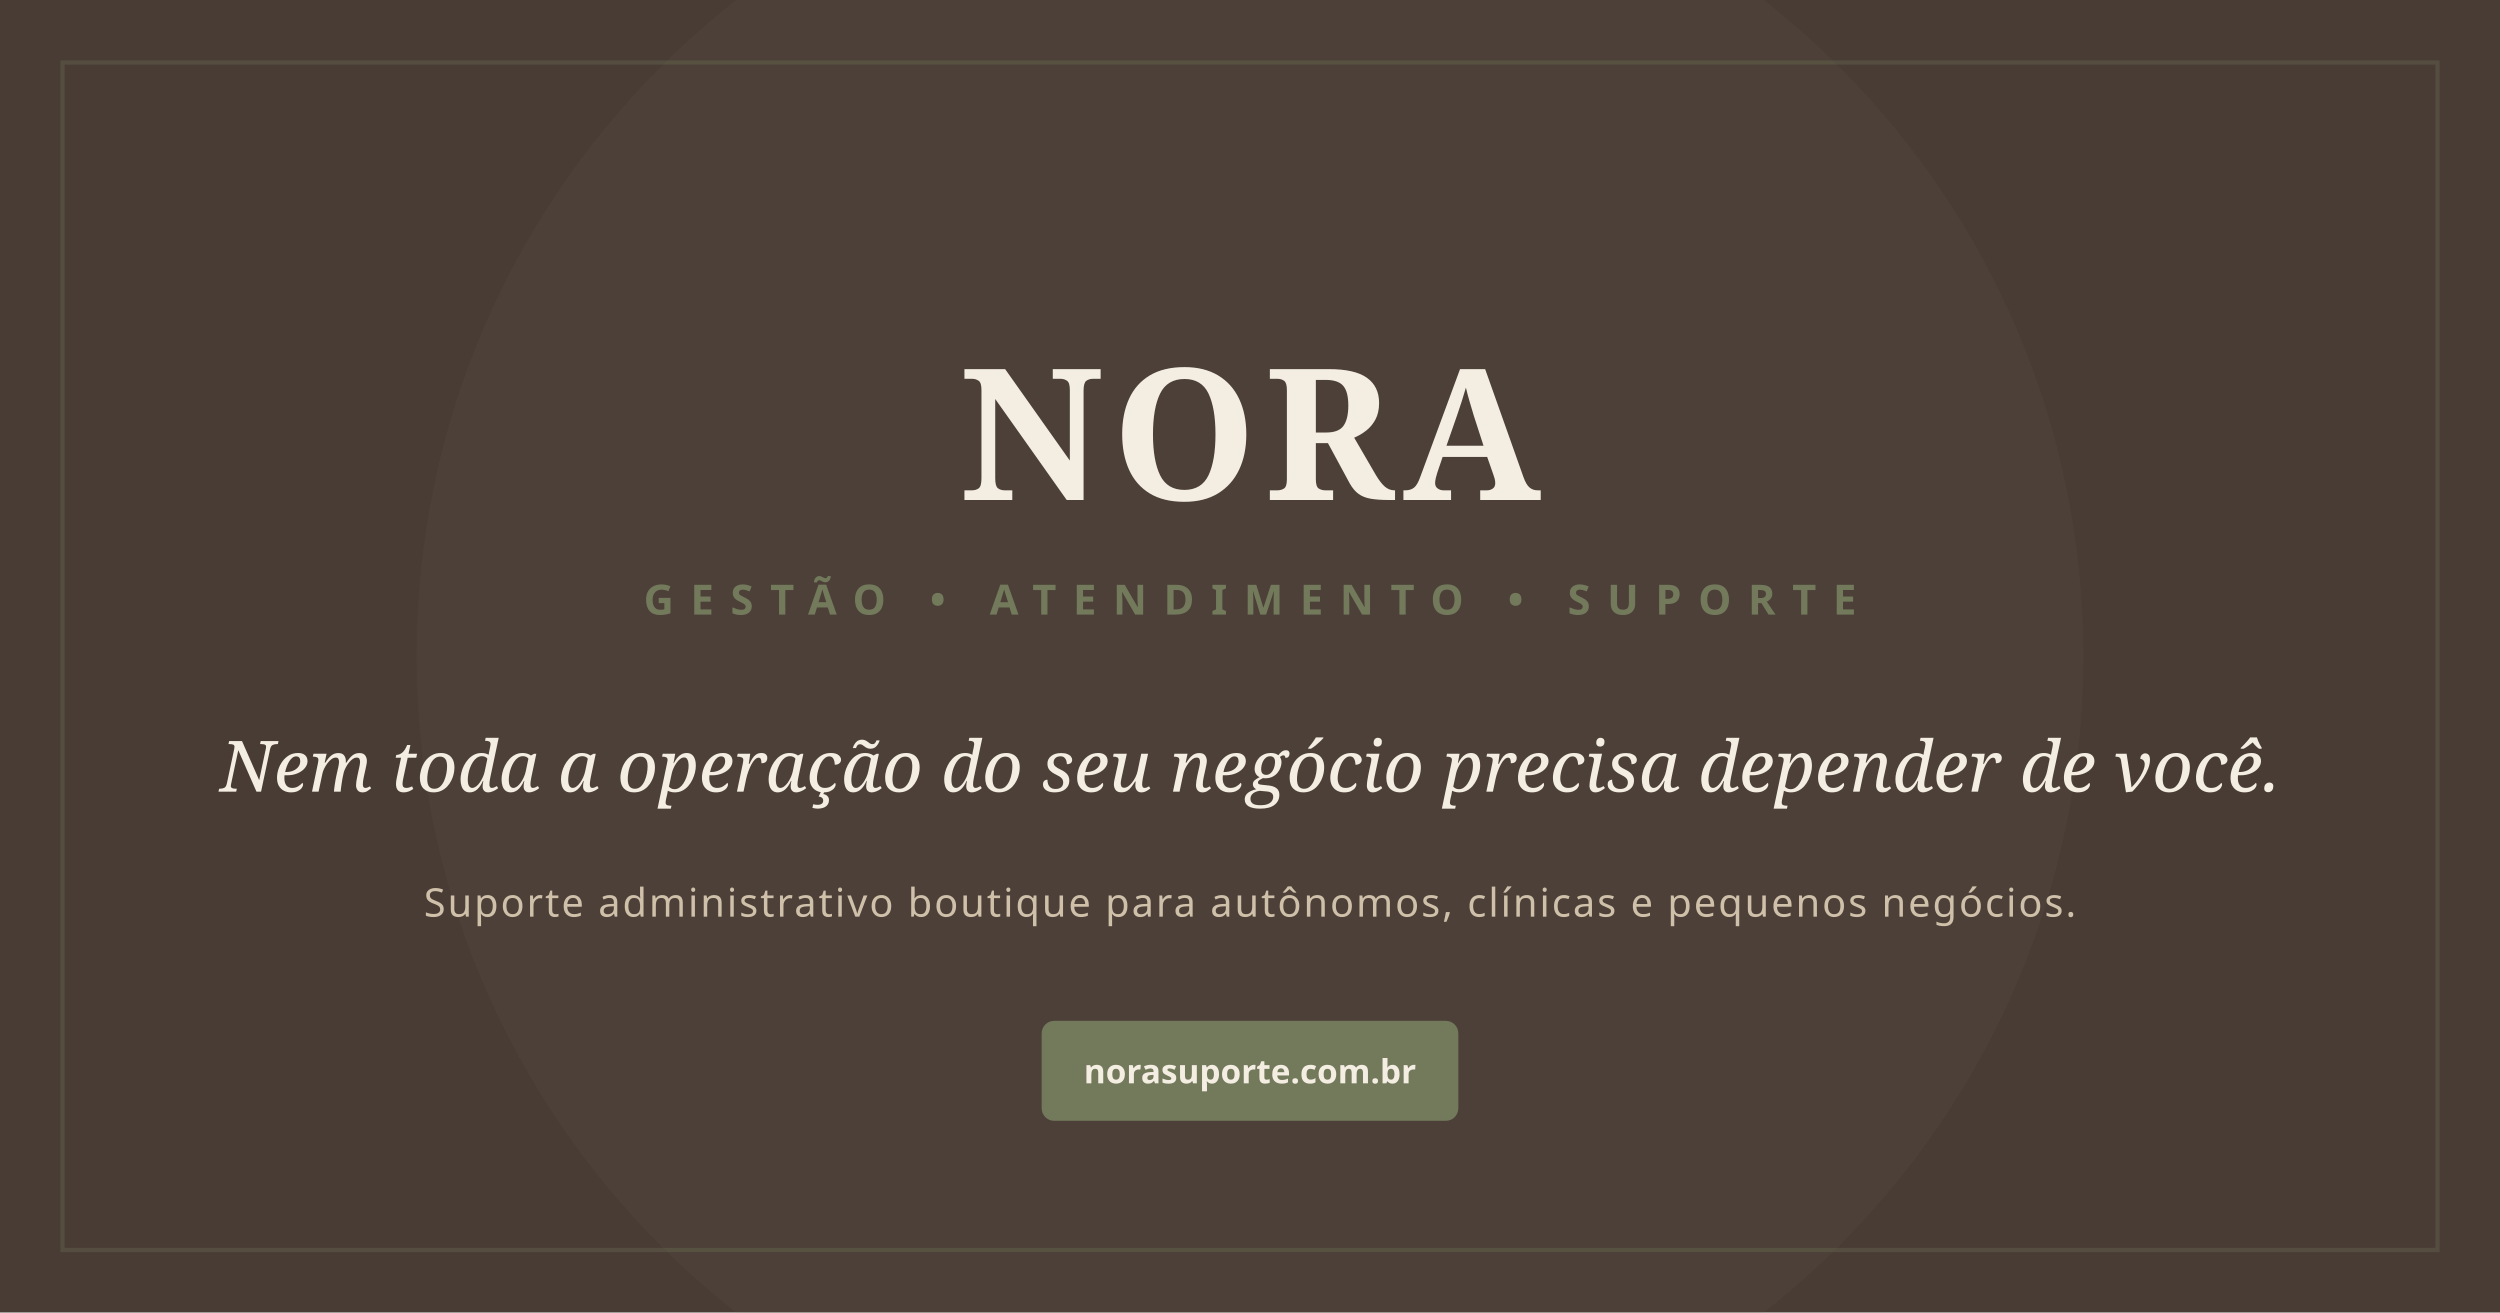
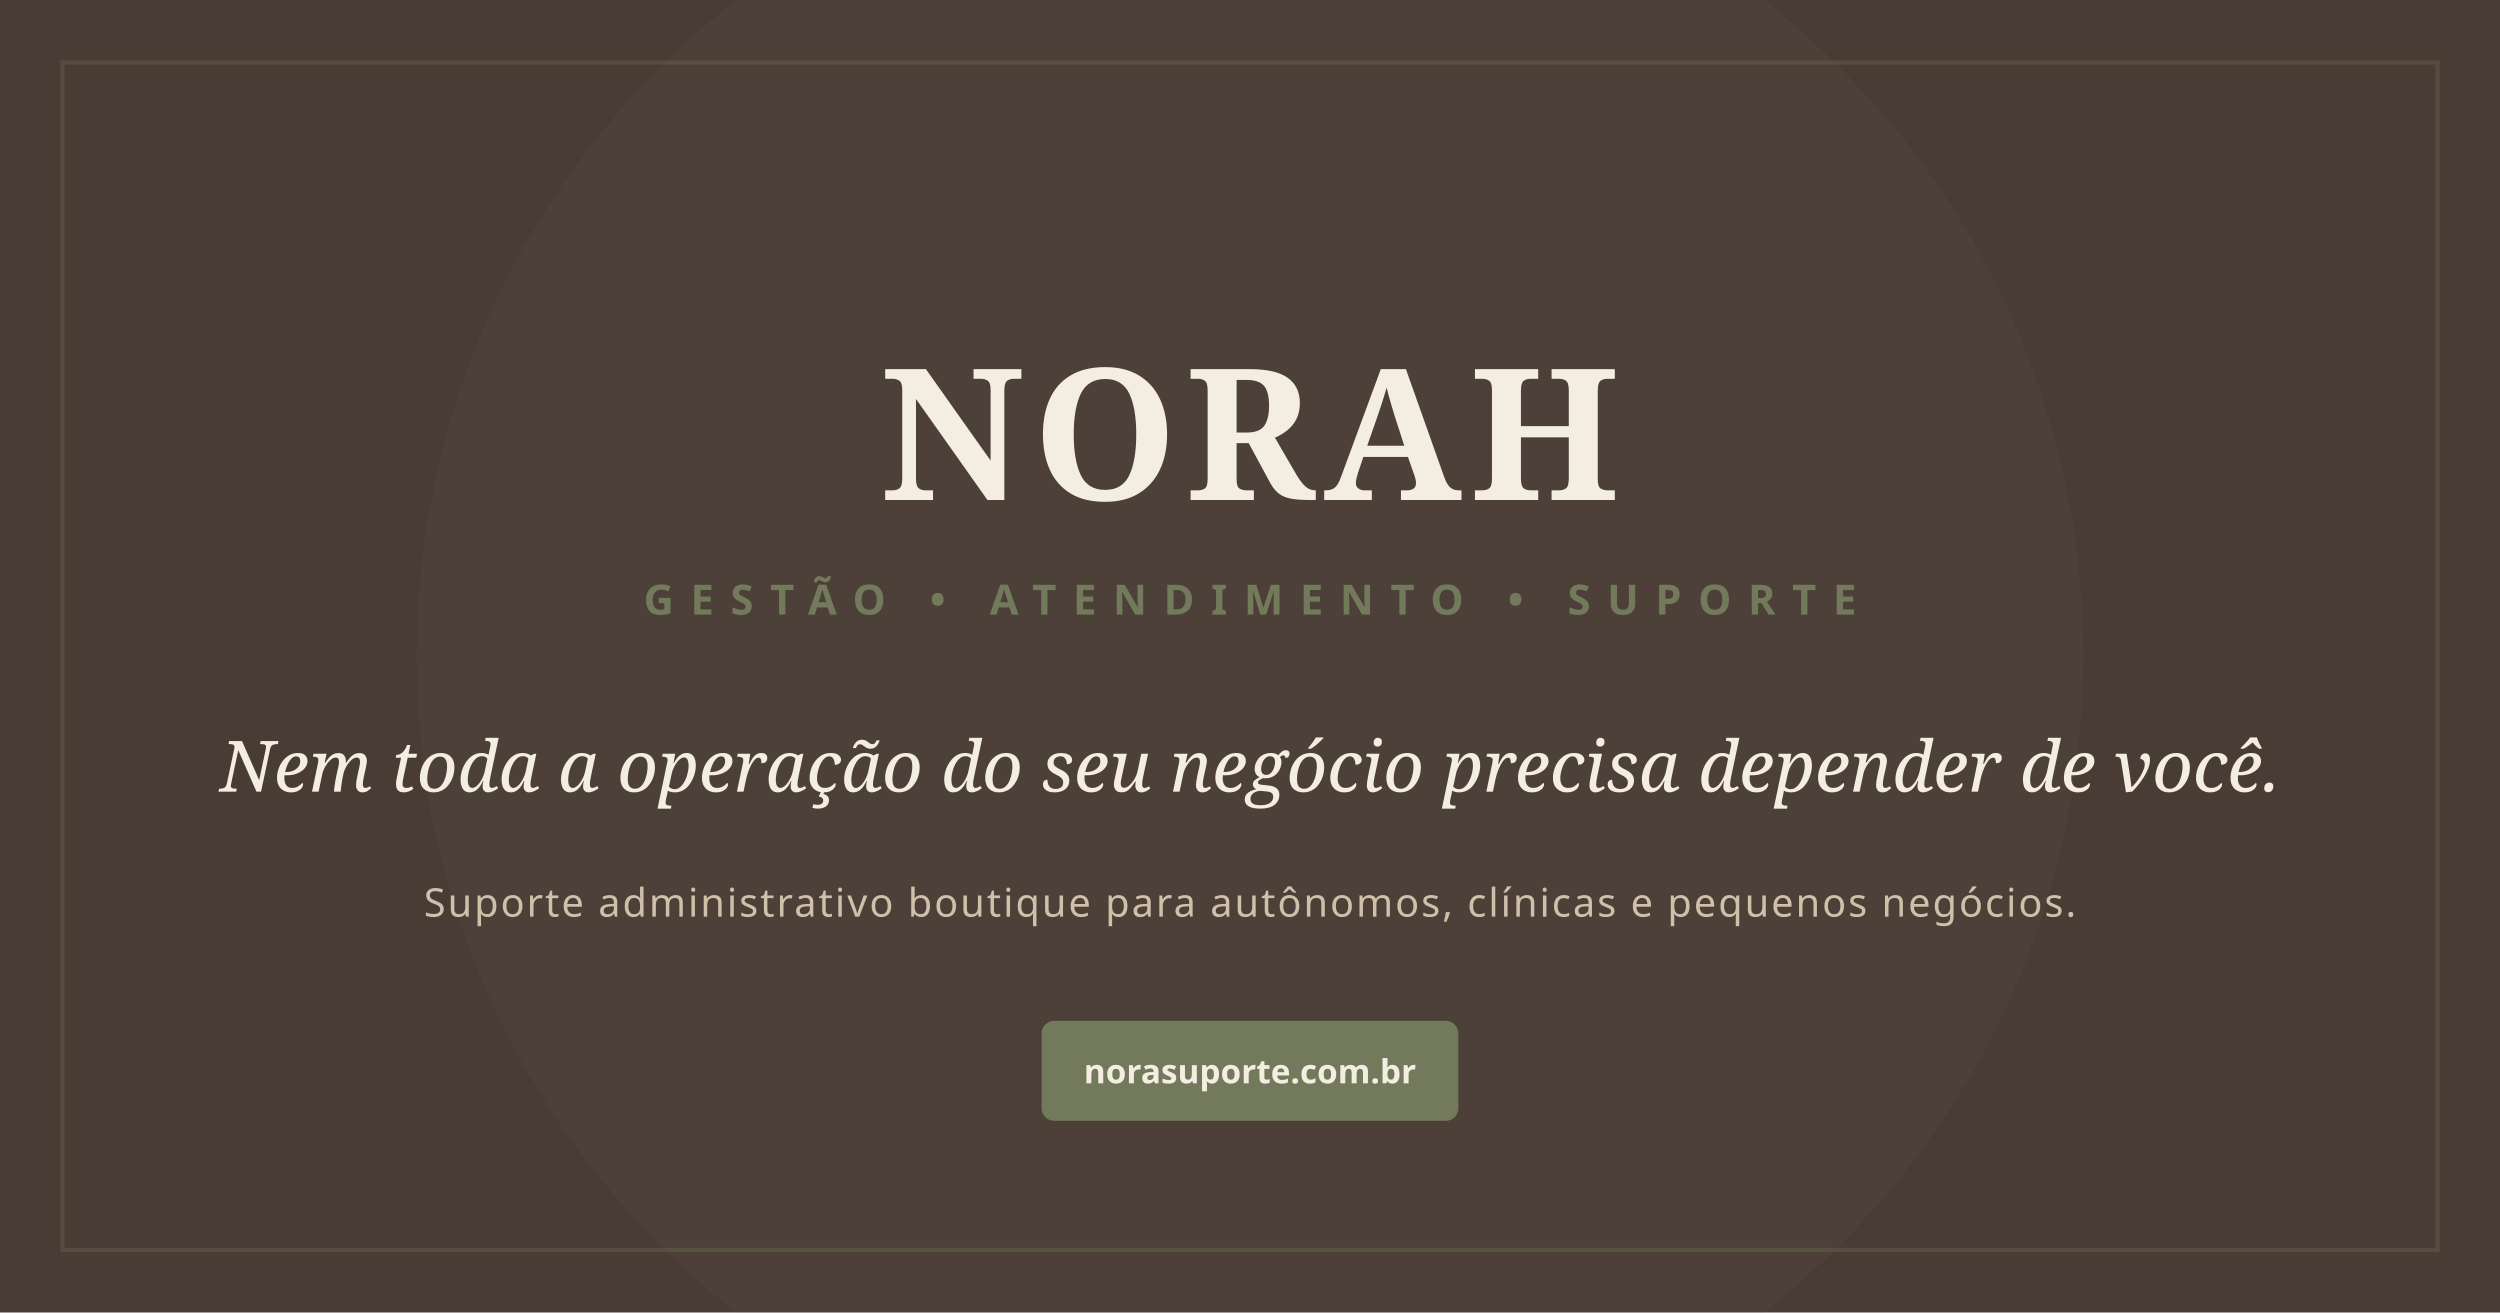
<svg xmlns="http://www.w3.org/2000/svg" viewBox="0 0 1200 630" width="1200" height="630" fill="none">
  <rect width="1200" height="630" fill="#493C35" />
  <rect x="30" y="30" width="1140" height="570" stroke="#727A5B" stroke-width="2" stroke-opacity="0.3" />
  <circle cx="600" cy="315" r="400" fill="#727A5B" fill-opacity="0.08" />
-   <text x="600" y="240" font-family="'Playfair Display', Georgia, serif" font-size="88" font-weight="600" fill="#F4EDE2" text-anchor="middle" letter-spacing="4">NORA</text>
+   <text x="600" y="240" font-family="'Playfair Display', Georgia, serif" font-size="88" font-weight="600" fill="#F4EDE2" text-anchor="middle" letter-spacing="4">NORAH</text>
  <text x="600" y="295" font-family="'Plus Jakarta Sans', system-ui, sans-serif" font-size="20" font-weight="600" fill="#727A5B" text-anchor="middle" letter-spacing="8">GESTÃO • ATENDIMENTO • SUPORTE</text>
  <text x="600" y="380" font-family="'Playfair Display', Georgia, serif" font-size="34" fill="#F4EDE2" text-anchor="middle" font-style="italic">Nem toda a operação do seu negócio precisa depender de você.</text>
  <text x="600" y="440" font-family="'Plus Jakarta Sans', system-ui, sans-serif" font-size="19" fill="#CFC0AA" text-anchor="middle" letter-spacing="1">Suporte administrativo boutique para autônomos, clínicas e pequenos negócios.</text>
  <rect x="500" y="490" width="200" height="48" rx="6" fill="#727A5B" />
  <text x="600" y="520" font-family="'Plus Jakarta Sans', system-ui, sans-serif" font-size="16" font-weight="600" fill="#F4EDE2" text-anchor="middle">norasuporte.com.br</text>
</svg>
